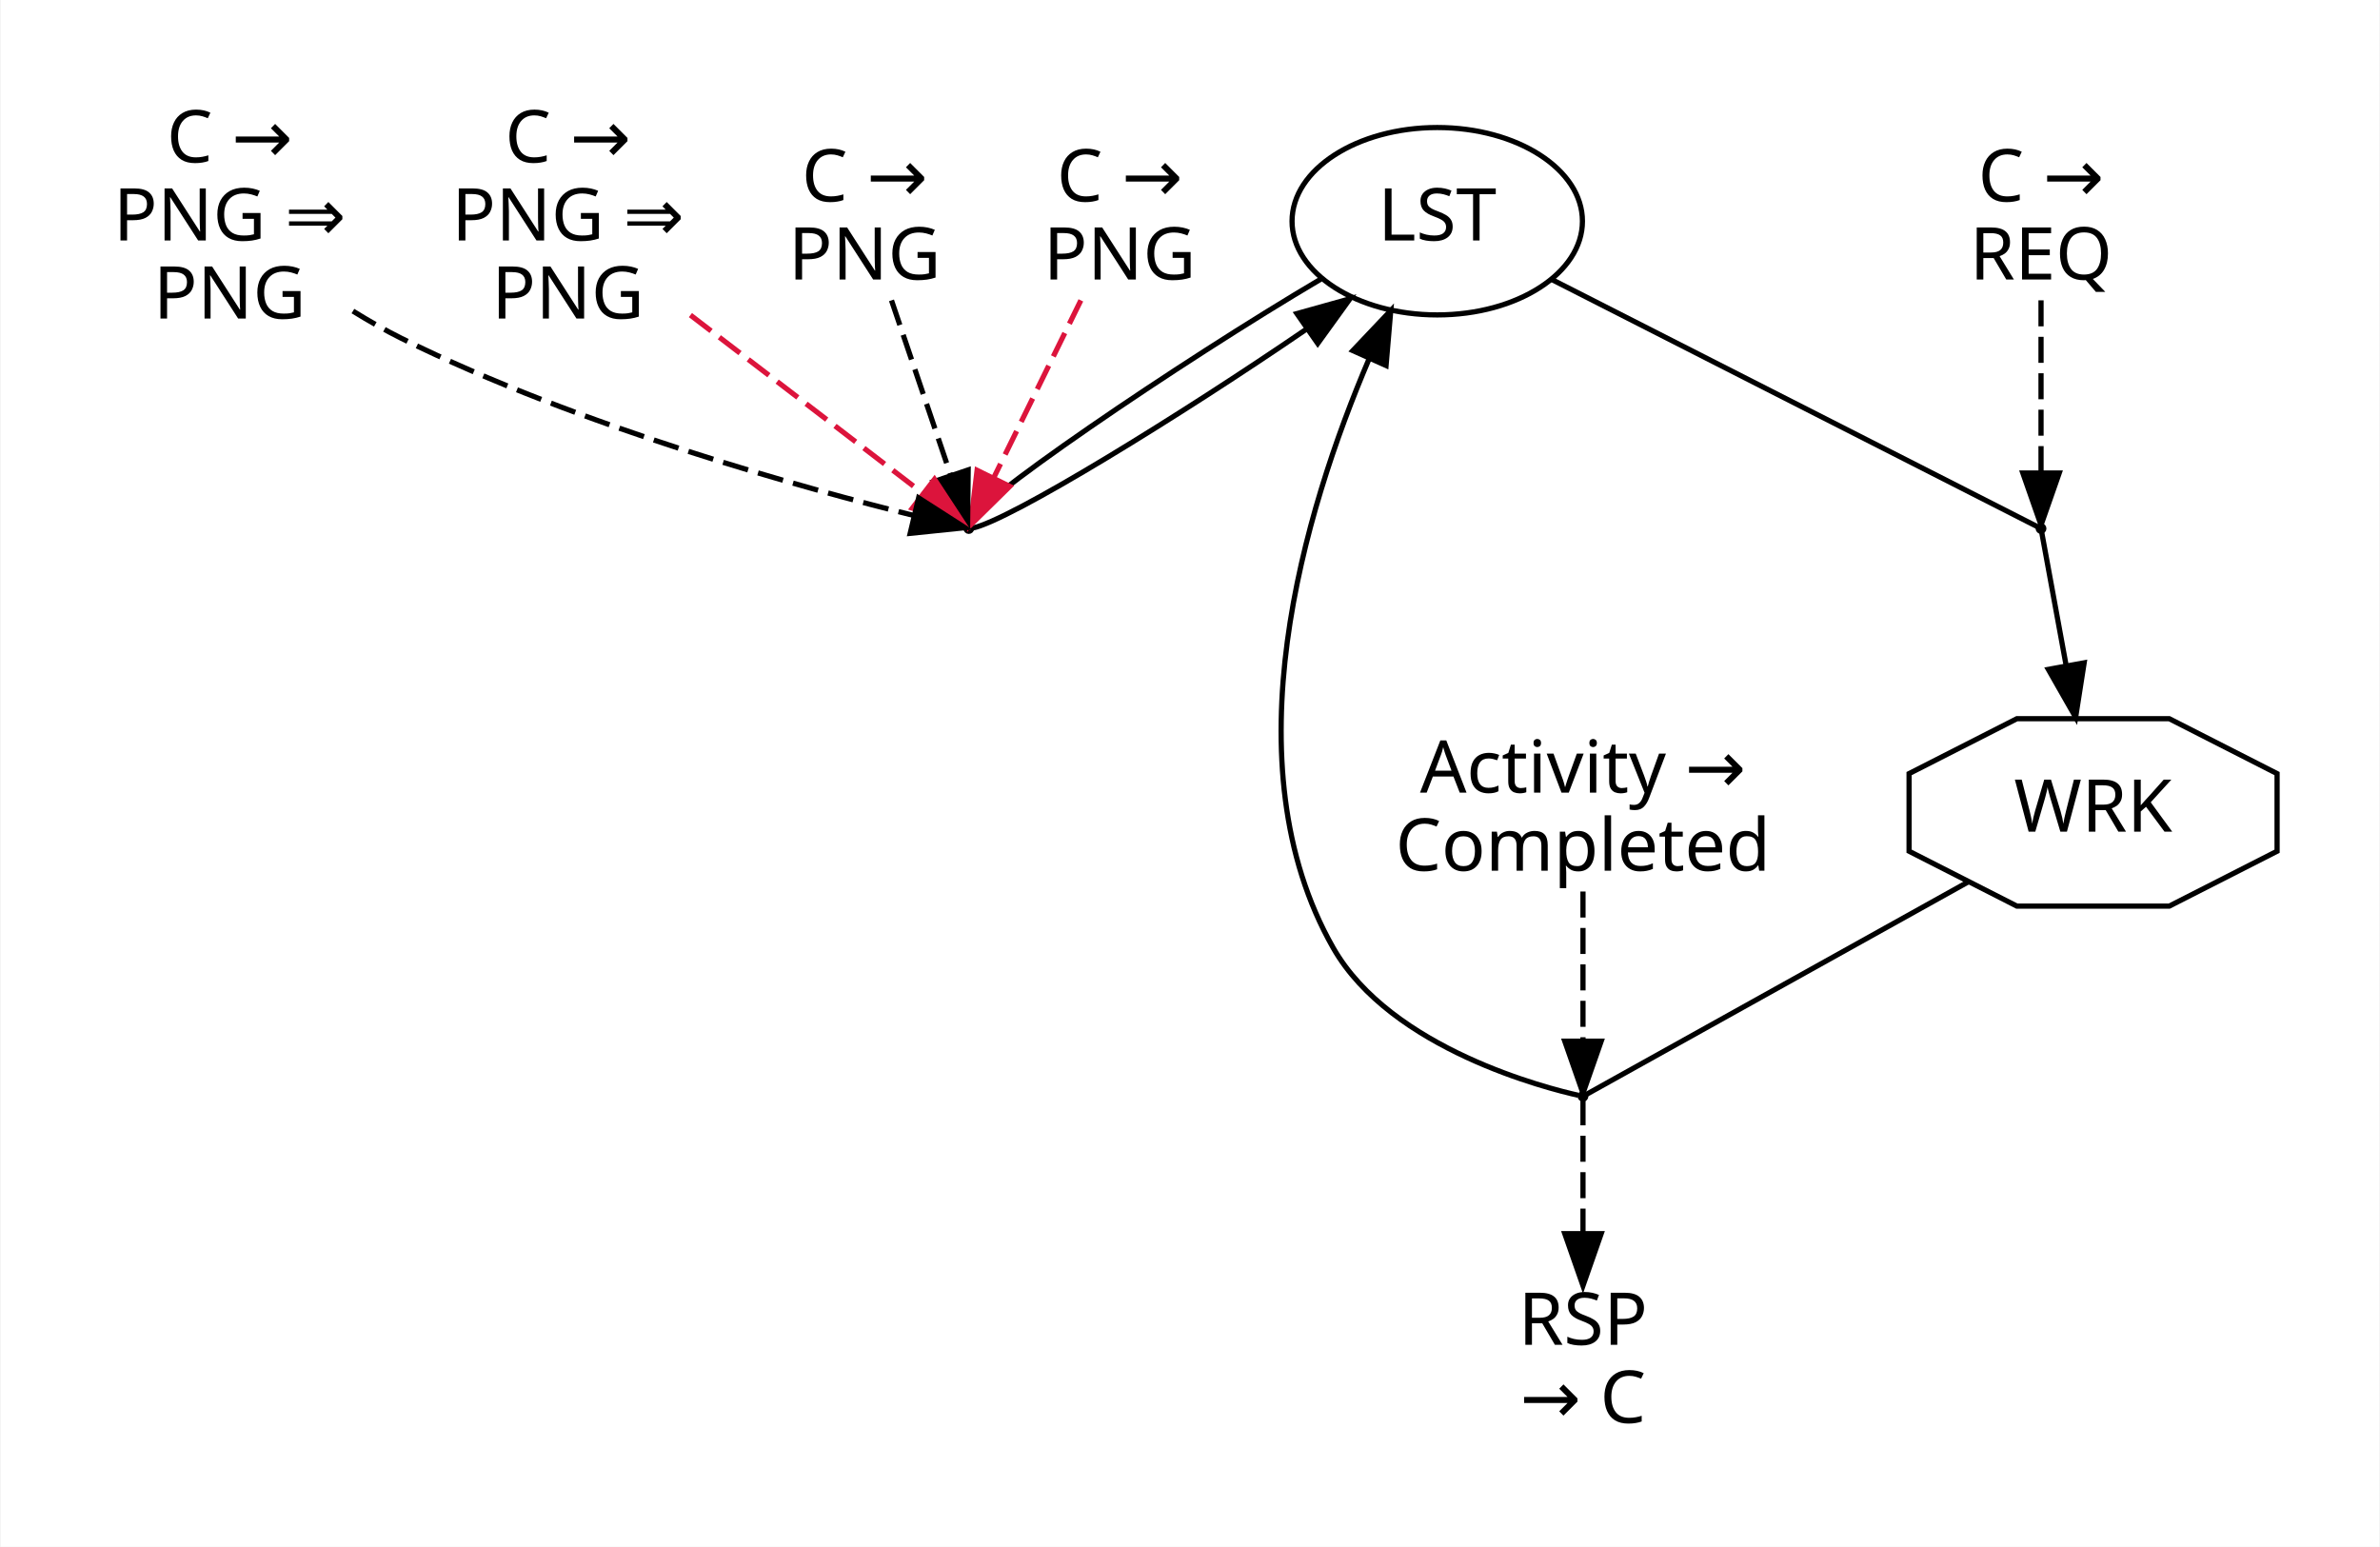
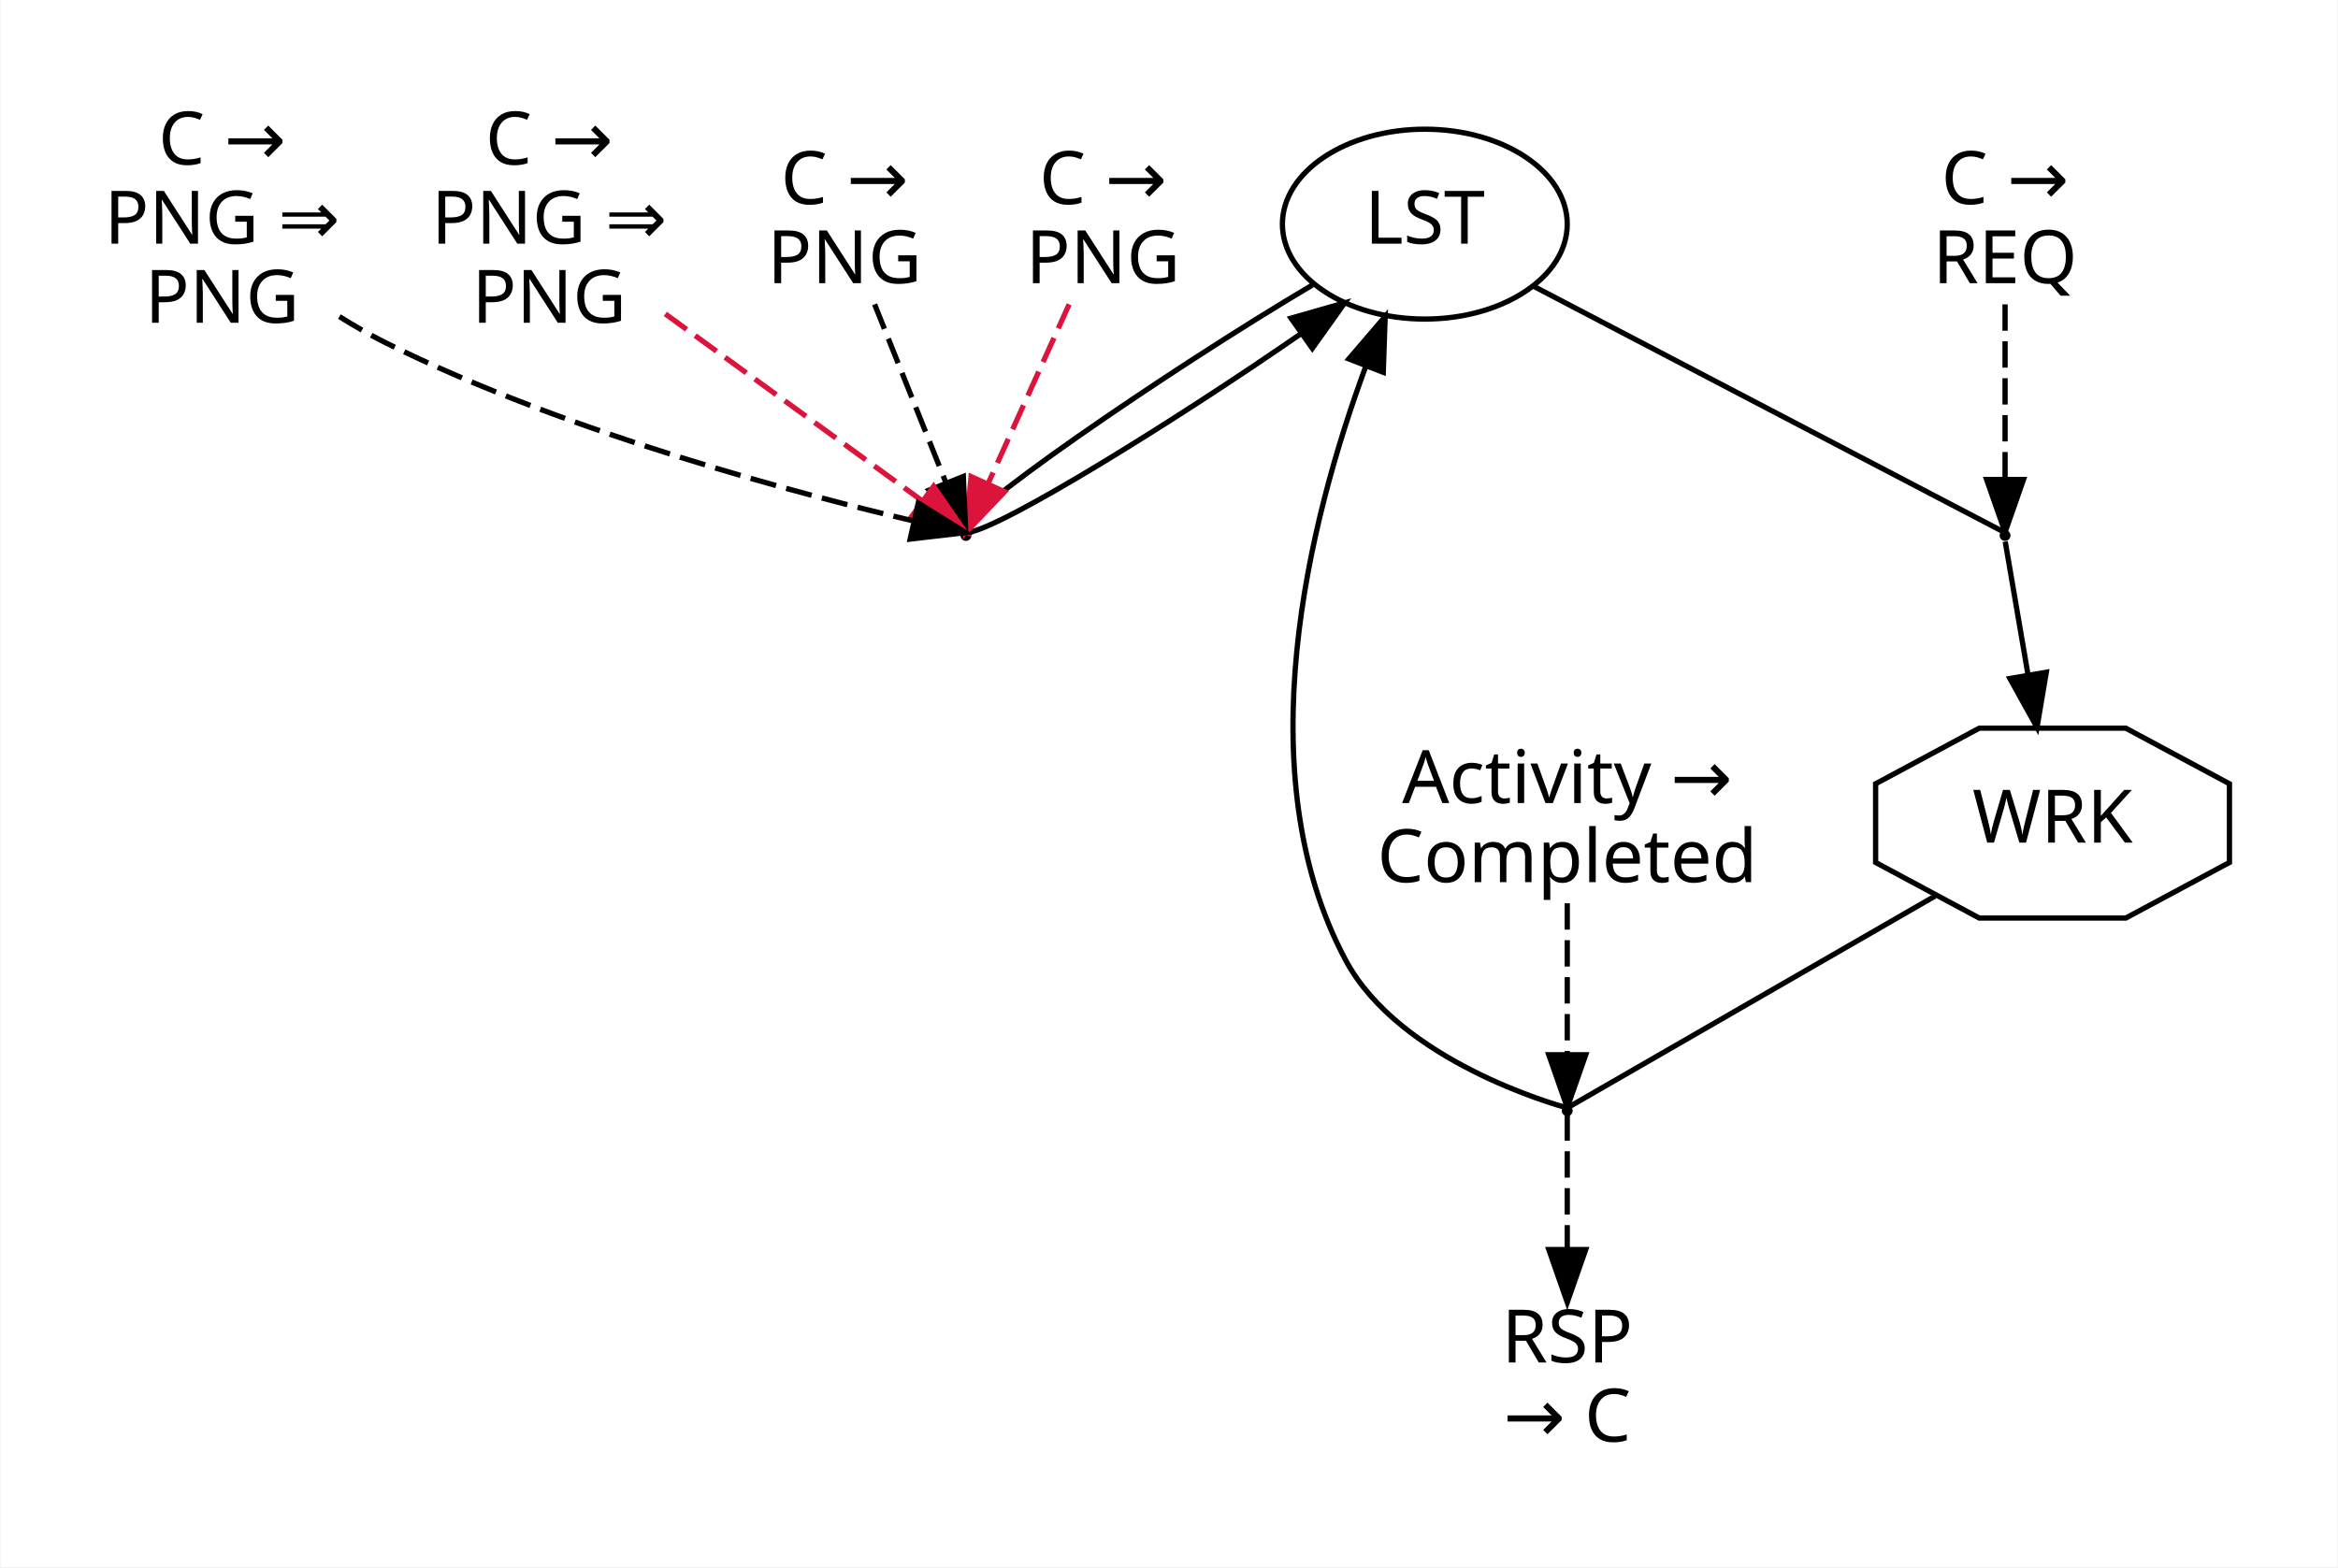
- <svg xmlns="http://www.w3.org/2000/svg" width="457pt" height="297pt" viewBox="0.00 0.00 457.00 297.16">
+ <svg xmlns="http://www.w3.org/2000/svg" width="443pt" height="297pt" viewBox="0.00 0.00 443.00 297.16">
  <g id="graph0" class="graph" transform="scale(1 1) rotate(0) translate(4 293.16)">
-     <polygon fill="#ffffff" stroke="transparent" points="-4,4 -4,-293.16 453,-293.16 453,4 -4,4" />
+     <polygon fill="white" stroke="transparent" points="-4,4 -4,-293.16 439,-293.16 439,4 -4,4" />
    <g id="clust1" class="cluster">
-       <polygon fill="none" stroke="#ffffff" points="8,-183.08 8,-281.16 308,-281.16 308,-183.08 8,-183.08" />
+       <polygon fill="none" stroke="white" points="8,-183.08 8,-281.16 301,-281.16 301,-183.08 8,-183.08" />
    </g>
    <g id="clust2" class="cluster">
-       <polygon fill="none" stroke="#ffffff" points="355,-111.08 355,-273.66 441,-273.66 441,-111.08 355,-111.08" />
+       <polygon fill="none" stroke="white" points="343,-111.08 343,-273.66 427,-273.66 427,-111.08 343,-111.08" />
    </g>
    <g id="clust3" class="cluster">
-       <polygon fill="none" stroke="#ffffff" points="253,-8 253,-160.08 347,-160.08 347,-8 253,-8" />
+       <polygon fill="none" stroke="white" points="251,-8 251,-160.08 335,-160.08 335,-8 251,-8" />
    </g>
    <g id="node1" class="node">
-       <ellipse fill="none" stroke="#000000" cx="272" cy="-250.66" rx="27.895" ry="18" />
-       <text text-anchor="middle" x="272" y="-246.96" font-family="sans-serif" font-size="14.00" fill="#000000">LST</text>
+       <ellipse fill="none" stroke="black" cx="266" cy="-250.66" rx="27" ry="18" />
+       <text text-anchor="middle" x="266" y="-246.96" font-family="sans-serif" font-size="14.00">LST</text>
    </g>
    <g id="node2" class="node">
-       <ellipse fill="#000000" stroke="#000000" cx="182" cy="-191.62" rx=".54" ry=".54" />
+       <ellipse fill="black" stroke="black" cx="179" cy="-191.62" rx="0.54" ry="0.54" />
    </g>
    <g id="edge1" class="edge">
-       <path fill="none" stroke="#000000" d="M249.66,-239.555C222.504,-223.522 181.082,-195.42 181.37,-191.97" />
+       <path fill="none" stroke="black" d="M244.68,-239.11C217.48,-223.03 175.2,-194.04 178.53,-192.25" />
    </g>
    <g id="node8" class="node">
-       <ellipse fill="#000000" stroke="#000000" cx="388" cy="-191.62" rx=".54" ry=".54" />
+       <ellipse fill="black" stroke="black" cx="376" cy="-191.62" rx="0.54" ry="0.54" />
    </g>
    <g id="edge7" class="edge">
-       <path fill="none" stroke="#000000" d="M294.092,-239.416C325.645,-223.357 380.572,-195.4 387.315,-191.969" />
+       <path fill="none" stroke="black" d="M286.69,-238.84C317.56,-222.71 372.43,-194.02 375.83,-192.25" />
    </g>
    <g id="edge2" class="edge">
-       <path fill="none" stroke="#000000" d="M182.672,-191.697C189.815,-193.104 222.907,-213.518 246.885,-229.936" />
-       <polygon fill="#000000" stroke="#000000" points="245.037,-232.914 255.242,-235.762 249.04,-227.172 245.037,-232.914" />
+       <path fill="none" stroke="black" d="M179.31,-192.18C185.65,-192.9 219.03,-213.6 242.63,-229.96" />
+       <polygon fill="black" stroke="black" points="240.63,-232.83 250.82,-235.74 244.67,-227.11 240.63,-232.83" />
    </g>
    <g id="node3" class="node">
-       <text text-anchor="middle" x="211" y="-254.46" font-family="sans-serif" font-size="14.00" fill="#000000">C →</text>
-       <text text-anchor="middle" x="211" y="-239.46" font-family="sans-serif" font-size="14.00" fill="#000000">PNG</text>
+       <text text-anchor="middle" x="205" y="-254.46" font-family="sans-serif" font-size="14.00">C →</text>
+       <text text-anchor="middle" x="205" y="-239.46" font-family="sans-serif" font-size="14.00">PNG</text>
    </g>
    <g id="edge3" class="edge">
-       <path fill="none" stroke="#dc143c" stroke-dasharray="5,2" d="M203.532,-235.456C198.239,-224.68 191.297,-210.548 186.746,-201.282" />
-       <polygon fill="#dc143c" stroke="#dc143c" points="189.877,-199.718 182.327,-192.286 183.594,-202.804 189.877,-199.718" />
+       <path fill="none" stroke="Crimson" stroke-dasharray="5,2" d="M198.57,-235.45C193.79,-224.88 187.41,-210.76 183.25,-201.56" />
+       <polygon fill="Crimson" stroke="Crimson" points="186.34,-199.91 179.03,-192.24 179.97,-202.79 186.34,-199.91" />
    </g>
    <g id="node4" class="node">
-       <text text-anchor="middle" x="162" y="-254.46" font-family="sans-serif" font-size="14.00" fill="#000000">C →</text>
-       <text text-anchor="middle" x="162" y="-239.46" font-family="sans-serif" font-size="14.00" fill="#000000">PNG</text>
+       <text text-anchor="middle" x="156" y="-254.46" font-family="sans-serif" font-size="14.00">C →</text>
+       <text text-anchor="middle" x="156" y="-239.46" font-family="sans-serif" font-size="14.00">PNG</text>
    </g>
    <g id="edge4" class="edge">
-       <path fill="none" stroke="#000000" stroke-dasharray="5,2" d="M167.15,-235.456C170.717,-224.928 175.369,-211.196 178.508,-201.929" />
-       <polygon fill="#000000" stroke="#000000" points="181.881,-202.88 181.774,-192.286 175.251,-200.634 181.881,-202.88" />
+       <path fill="none" stroke="Black" stroke-dasharray="5,2" d="M161.69,-235.45C165.91,-224.88 171.56,-210.76 175.24,-201.56" />
+       <polygon fill="Black" stroke="Black" points="178.51,-202.82 178.97,-192.24 172.01,-200.22 178.51,-202.82" />
    </g>
    <g id="node5" class="node">
-       <text text-anchor="middle" x="105" y="-261.96" font-family="sans-serif" font-size="14.00" fill="#000000">C →</text>
-       <text text-anchor="middle" x="105" y="-246.96" font-family="sans-serif" font-size="14.00" fill="#000000">PNG ⇒</text>
-       <text text-anchor="middle" x="105" y="-231.96" font-family="sans-serif" font-size="14.00" fill="#000000">PNG</text>
+       <text text-anchor="middle" x="100" y="-261.96" font-family="sans-serif" font-size="14.00">C →</text>
+       <text text-anchor="middle" x="100" y="-246.96" font-family="sans-serif" font-size="14.00">PNG ⇒</text>
+       <text text-anchor="middle" x="100" y="-231.96" font-family="sans-serif" font-size="14.00">PNG</text>
    </g>
    <g id="edge5" class="edge">
-       <path fill="none" stroke="#dc143c" stroke-dasharray="5,2" d="M128.521,-232.625C143.591,-221.07 162.29,-206.733 173.112,-198.435" />
-       <polygon fill="#dc143c" stroke="#dc143c" points="175.413,-201.081 181.219,-192.219 171.154,-195.526 175.413,-201.081" />
+       <path fill="none" stroke="Crimson" stroke-dasharray="5,2" d="M122.01,-233.64C138.11,-221.93 159.06,-206.67 170.55,-198.31" />
+       <polygon fill="Crimson" stroke="Crimson" points="172.88,-200.95 178.9,-192.23 168.76,-195.29 172.88,-200.95" />
    </g>
    <g id="node6" class="node">
-       <text text-anchor="middle" x="40" y="-261.96" font-family="sans-serif" font-size="14.00" fill="#000000">C →</text>
-       <text text-anchor="middle" x="40" y="-246.96" font-family="sans-serif" font-size="14.00" fill="#000000">PNG ⇒</text>
-       <text text-anchor="middle" x="40" y="-231.96" font-family="sans-serif" font-size="14.00" fill="#000000">PNG</text>
+       <text text-anchor="middle" x="38" y="-261.96" font-family="sans-serif" font-size="14.00">C →</text>
+       <text text-anchor="middle" x="38" y="-246.96" font-family="sans-serif" font-size="14.00">PNG ⇒</text>
+       <text text-anchor="middle" x="38" y="-231.96" font-family="sans-serif" font-size="14.00">PNG</text>
    </g>
    <g id="edge6" class="edge">
-       <path fill="none" stroke="#000000" stroke-dasharray="5,2" d="M63.683,-233.395C66.744,-231.5 69.895,-229.702 73,-228.16 107.355,-211.099 151.559,-199.06 171.462,-194.119" />
-       <polygon fill="#000000" stroke="#000000" points="172.362,-197.503 181.279,-191.781 170.74,-190.693 172.362,-197.503" />
+       <path fill="none" stroke="Black" stroke-dasharray="5,2" d="M60.22,-233.13C63.1,-231.33 66.07,-229.62 69,-228.16 104.07,-210.73 149.5,-198.97 169.19,-194.35" />
+       <polygon fill="Black" stroke="Black" points="169.96,-197.77 178.95,-192.17 168.43,-190.94 169.96,-197.77" />
    </g>
    <g id="node7" class="node">
-       <polygon fill="none" stroke="#000000" points="433.35,-129.624 433.35,-144.536 412.642,-155.08 383.358,-155.08 362.65,-144.536 362.65,-129.624 383.358,-119.08 412.642,-119.08 433.35,-129.624" />
-       <text text-anchor="middle" x="398" y="-133.38" font-family="sans-serif" font-size="14.00" fill="#000000">WRK</text>
+       <polygon fill="none" stroke="black" points="418.54,-129.62 418.54,-144.54 398.89,-155.08 371.11,-155.08 351.46,-144.54 351.46,-129.62 371.11,-119.08 398.89,-119.08 418.54,-129.62" />
+       <text text-anchor="middle" x="385" y="-133.38" font-family="sans-serif" font-size="14.00">WRK</text>
    </g>
    <g id="node10" class="node">
-       <ellipse fill="#000000" stroke="#000000" cx="300" cy="-82.54" rx=".54" ry=".54" />
+       <ellipse fill="black" stroke="black" cx="293" cy="-82.54" rx="0.54" ry="0.54" />
    </g>
    <g id="edge10" class="edge">
-       <path fill="none" stroke="#000000" d="M374.026,-123.738C346.827,-108.601 305.564,-85.637 300.513,-82.825" />
+       <path fill="none" stroke="black" d="M362.73,-123.25C336.35,-108.05 295.64,-84.6 293.12,-83.15" />
    </g>
    <g id="edge8" class="edge">
-       <path fill="none" stroke="#000000" d="M388.112,-191.007C388.61,-188.292 390.688,-176.962 392.81,-165.384" />
-       <polygon fill="#000000" stroke="#000000" points="396.288,-165.822 394.649,-155.355 389.403,-164.56 396.288,-165.822" />
+       <path fill="none" stroke="black" d="M376.03,-190.47C376.28,-189.01 378.3,-177.21 380.36,-165.18" />
+       <polygon fill="black" stroke="black" points="383.82,-165.69 382.06,-155.24 376.92,-164.5 383.82,-165.69" />
    </g>
    <g id="node9" class="node">
-       <text text-anchor="middle" x="388" y="-254.46" font-family="sans-serif" font-size="14.00" fill="#000000">C →</text>
-       <text text-anchor="middle" x="388" y="-239.46" font-family="sans-serif" font-size="14.00" fill="#000000">REQ</text>
+       <text text-anchor="middle" x="376" y="-254.46" font-family="sans-serif" font-size="14.00">C →</text>
+       <text text-anchor="middle" x="376" y="-239.46" font-family="sans-serif" font-size="14.00">REQ</text>
    </g>
    <g id="edge9" class="edge">
-       <path fill="none" stroke="#000000" stroke-dasharray="5,2" d="M388,-235.456C388,-225.176 388,-211.84 388,-202.59" />
-       <polygon fill="#000000" stroke="#000000" points="391.5,-202.286 388,-192.286 384.5,-202.286 391.5,-202.286" />
+       <path fill="none" stroke="Black" stroke-dasharray="5,2" d="M376,-235.45C376,-225.14 376,-211.44 376,-202.24" />
+       <polygon fill="Black" stroke="Black" points="379.5,-202.24 376,-192.24 372.5,-202.24 379.5,-202.24" />
    </g>
    <g id="edge11" class="edge">
-       <path fill="none" stroke="#000000" d="M299.107,-82.73C293.507,-83.975 263.121,-91.529 252,-111.08 231.882,-146.447 246.319,-194.728 258.92,-224.245" />
-       <polygon fill="#000000" stroke="#000000" points="255.782,-225.801 263.071,-233.49 262.168,-222.934 255.782,-225.801" />
+       <path fill="none" stroke="black" d="M292.91,-83.1C291.06,-83.61 261.26,-91.92 251,-111.08 232,-146.58 244.03,-194.47 254.79,-223.65" />
+       <polygon fill="black" stroke="black" points="251.59,-225.1 258.48,-233.14 258.12,-222.56 251.59,-225.1" />
    </g>
    <g id="node12" class="node">
-       <text text-anchor="middle" x="300" y="-34.8" font-family="sans-serif" font-size="14.00" fill="#000000">RSP</text>
-       <text text-anchor="middle" x="300" y="-19.8" font-family="sans-serif" font-size="14.00" fill="#000000">→ C</text>
+       <text text-anchor="middle" x="293" y="-34.8" font-family="sans-serif" font-size="14.00">RSP</text>
+       <text text-anchor="middle" x="293" y="-19.8" font-family="sans-serif" font-size="14.00">→ C</text>
    </g>
    <g id="edge13" class="edge">
-       <path fill="none" stroke="#000000" stroke-dasharray="5,2" d="M300,-81.961C300,-79.285 300,-67.76 300,-56.345" />
-       <polygon fill="#000000" stroke="#000000" points="303.5,-56.15 300,-46.15 296.5,-56.15 303.5,-56.15" />
+       <path fill="none" stroke="Black" stroke-dasharray="5,2" d="M293,-81.86C293,-80.41 293,-68.3 293,-56.38" />
+       <polygon fill="Black" stroke="Black" points="296.5,-56.22 293,-46.22 289.5,-56.22 296.5,-56.22" />
    </g>
    <g id="node11" class="node">
-       <text text-anchor="middle" x="300" y="-140.88" font-family="sans-serif" font-size="14.00" fill="#000000">Activity →</text>
-       <text text-anchor="middle" x="300" y="-125.88" font-family="sans-serif" font-size="14.00" fill="#000000">Completed</text>
+       <text text-anchor="middle" x="293" y="-140.88" font-family="sans-serif" font-size="14.00">Activity →</text>
+       <text text-anchor="middle" x="293" y="-125.88" font-family="sans-serif" font-size="14.00">Completed</text>
    </g>
    <g id="edge12" class="edge">
-       <path fill="none" stroke="#000000" stroke-dasharray="5,2" d="M300,-121.888C300,-112.747 300,-101.338 300,-93.162" />
-       <polygon fill="#000000" stroke="#000000" points="303.5,-93.127 300,-83.127 296.5,-93.127 303.5,-93.127" />
+       <path fill="none" stroke="Black" stroke-dasharray="5,2" d="M293,-121.88C293,-112.85 293,-101.37 293,-93.25" />
+       <polygon fill="Black" stroke="Black" points="296.5,-93.15 293,-83.15 289.5,-93.15 296.5,-93.15" />
    </g>
  </g>
</svg>
